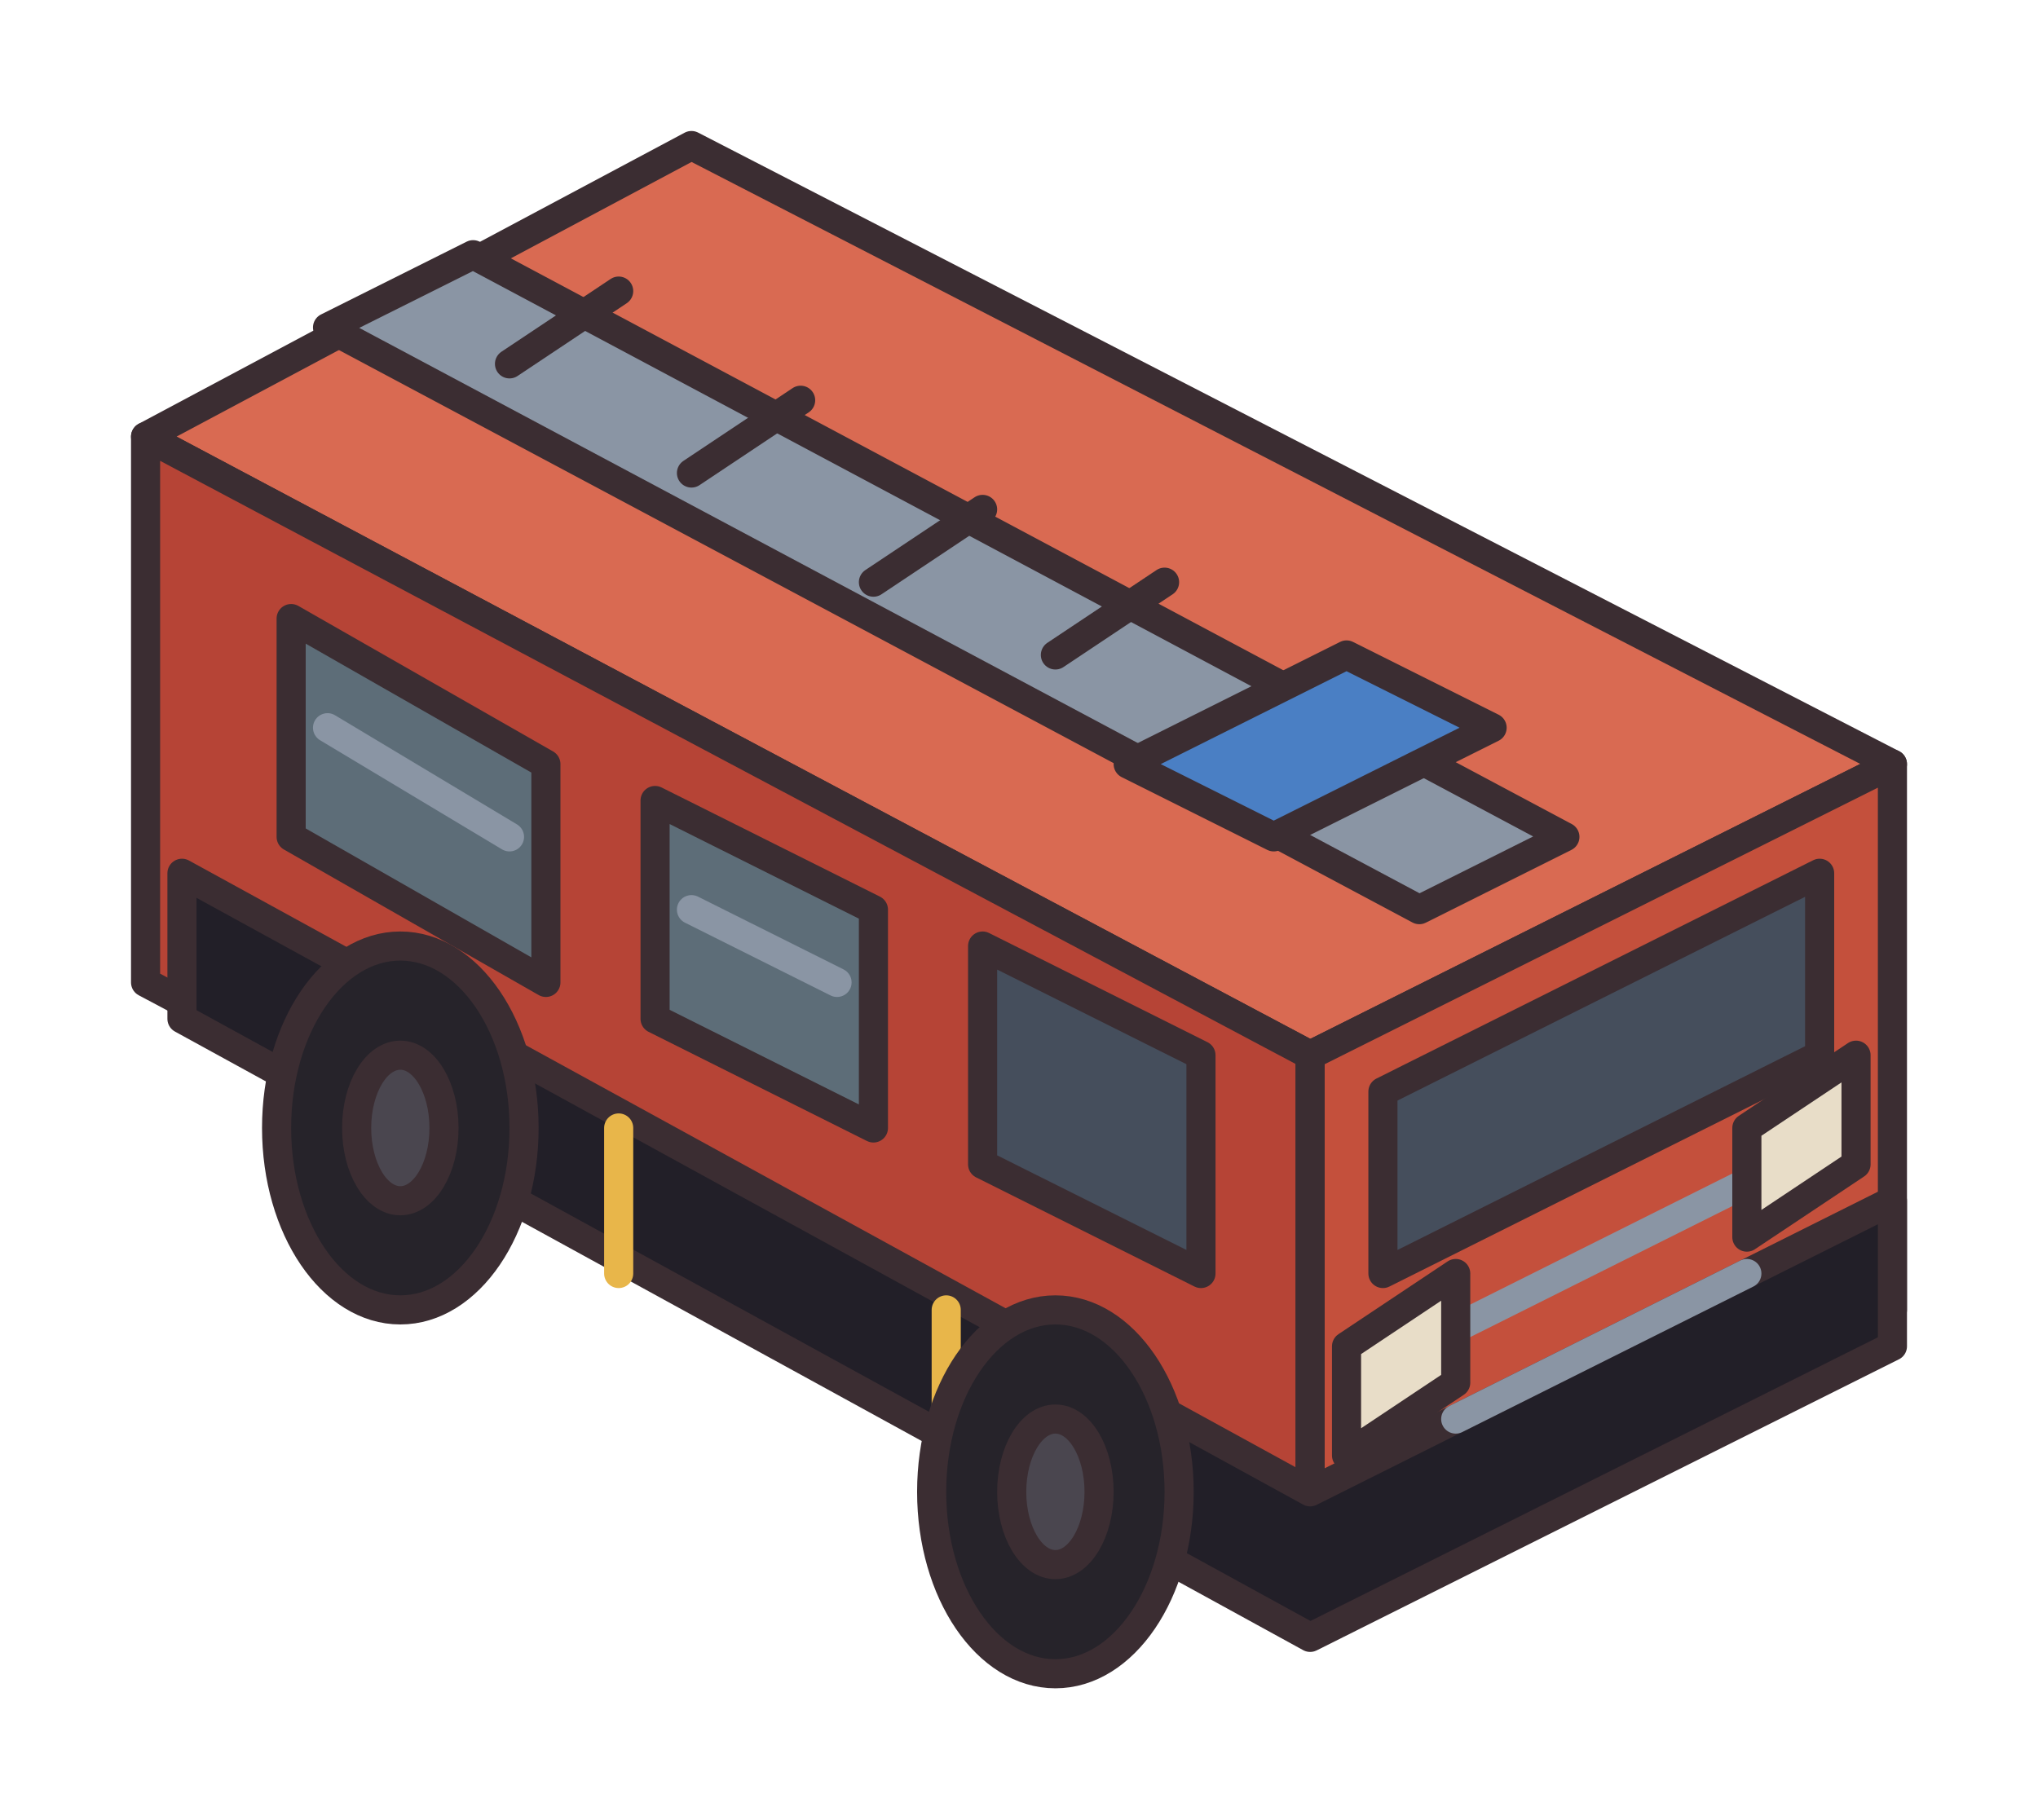
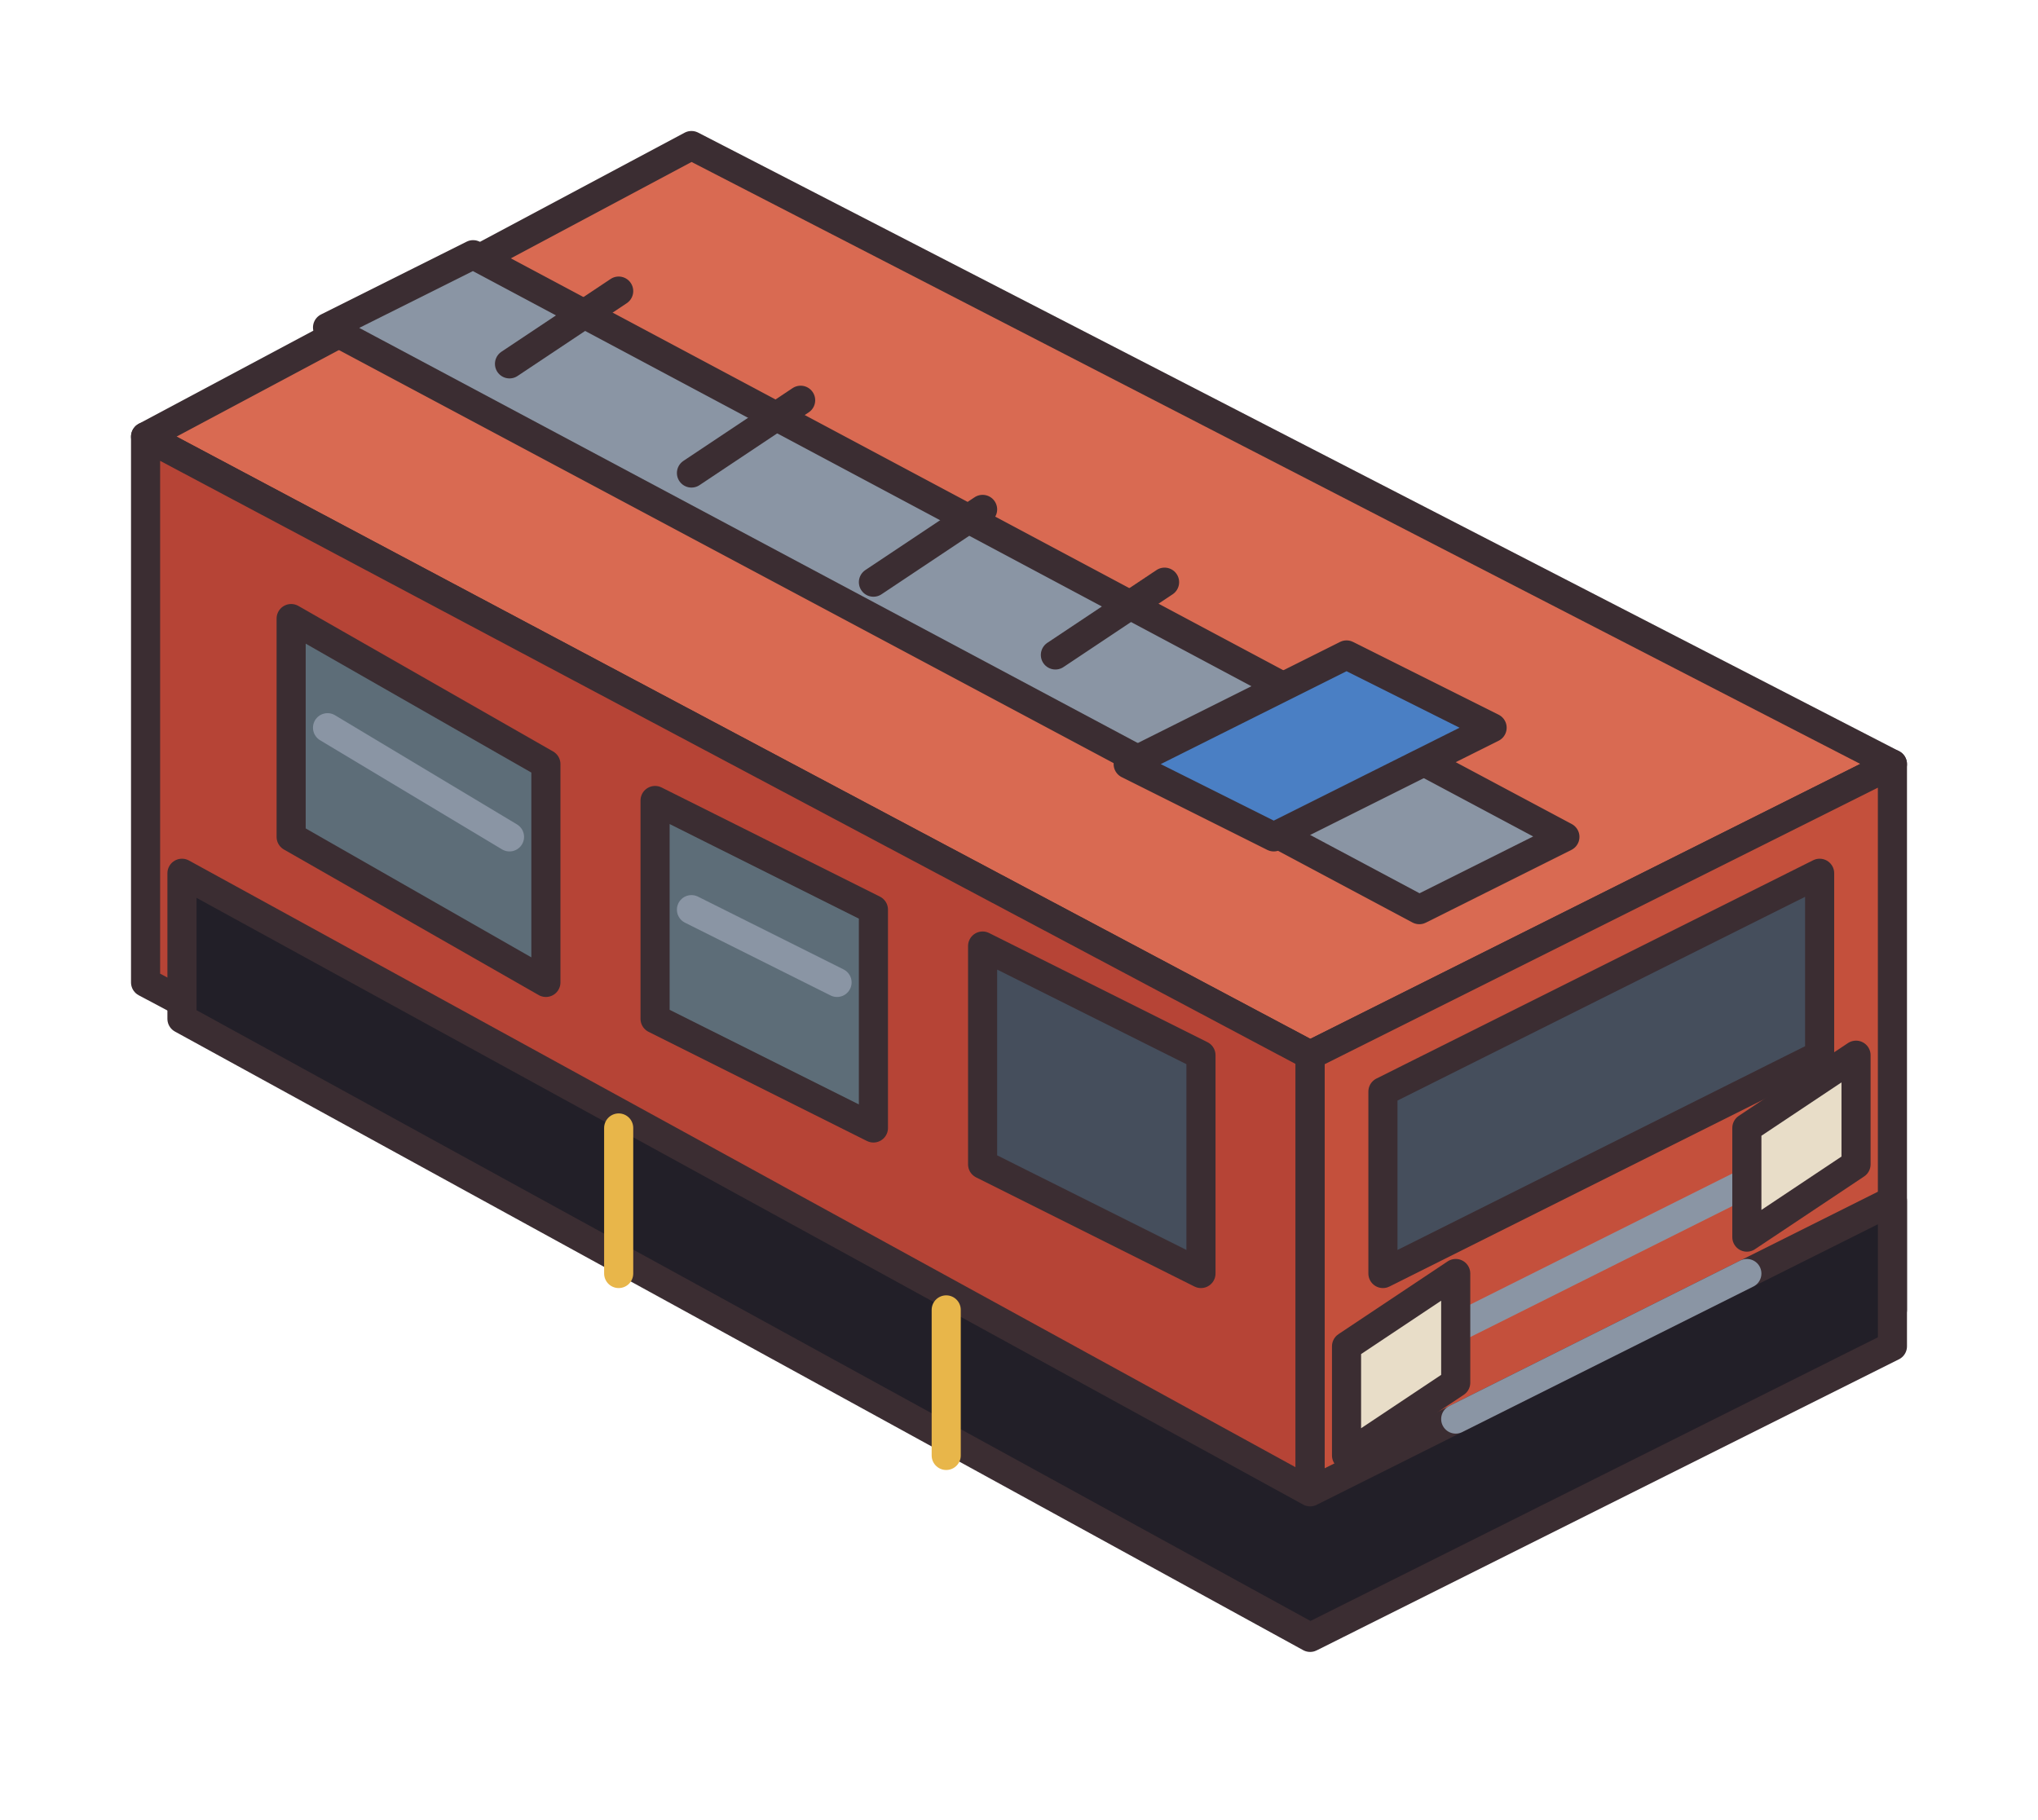
<svg xmlns="http://www.w3.org/2000/svg" width="56" height="50" viewBox="0 0 56 50" shape-rendering="geometricPrecision" stroke="#3b2d32" stroke-width="0.8" stroke-linejoin="round" stroke-linecap="round">
  <path d="M4 12 L19 4 L52 21 L36 29 Z" fill="#d96a52" />
  <path d="M4 12 L36 29 L36 44 L4 27 Z" fill="#b64436" />
  <path d="M36 29 L52 21 L52 36 L36 44 Z" fill="#c4503c" />
  <path d="M5 24 L36 41 L52 33 L52 37 L36 45 L5 28 Z" fill="#221f28" />
  <path d="M27 26 L33 29 L33 35 L27 32 Z" fill="#454e5c" />
  <path d="M38 30 L50 24 L50 29 L38 35 Z" fill="#454e5c" />
  <path d="M8 17 L15 21 L15 27 L8 23 Z M18 22 L24 25 L24 31 L18 28 Z" fill="#5d6d78" />
  <path d="M9 20 L14 23 M19 25 L23 27" fill="none" stroke="#8a95a4" />
  <path d="M9 9 L13 7 L43 23 L39 25 Z" fill="#8a95a4" />
  <path d="M14 10 L17 8 M19 13 L22 11 M24 16 L27 14 M29 18 L32 16 M34 21 L37 19" fill="none" />
  <path d="M31 21 L37 18 L41 20 L35 23 Z" fill="#4a7fc4" />
  <path d="M39 37 L49 32 M40 39 L48 35" fill="none" stroke="#8a95a4" />
  <path d="M37 37 L40 35 L40 38 L37 40 Z M48 31 L51 29 L51 32 L48 34 Z" fill="#e8ddc8" />
  <path d="M17 31 L17 35 M26 36 L26 40" stroke="#e8b64a" />
-   <ellipse cx="11" cy="31" rx="3.4" ry="5" fill="#26232a" />
-   <ellipse cx="29" cy="41" rx="3.4" ry="5" fill="#26232a" />
-   <ellipse cx="11" cy="31" rx="1.2" ry="2" fill="#4a464f" />
-   <ellipse cx="29" cy="41" rx="1.2" ry="2" fill="#4a464f" />
</svg>
